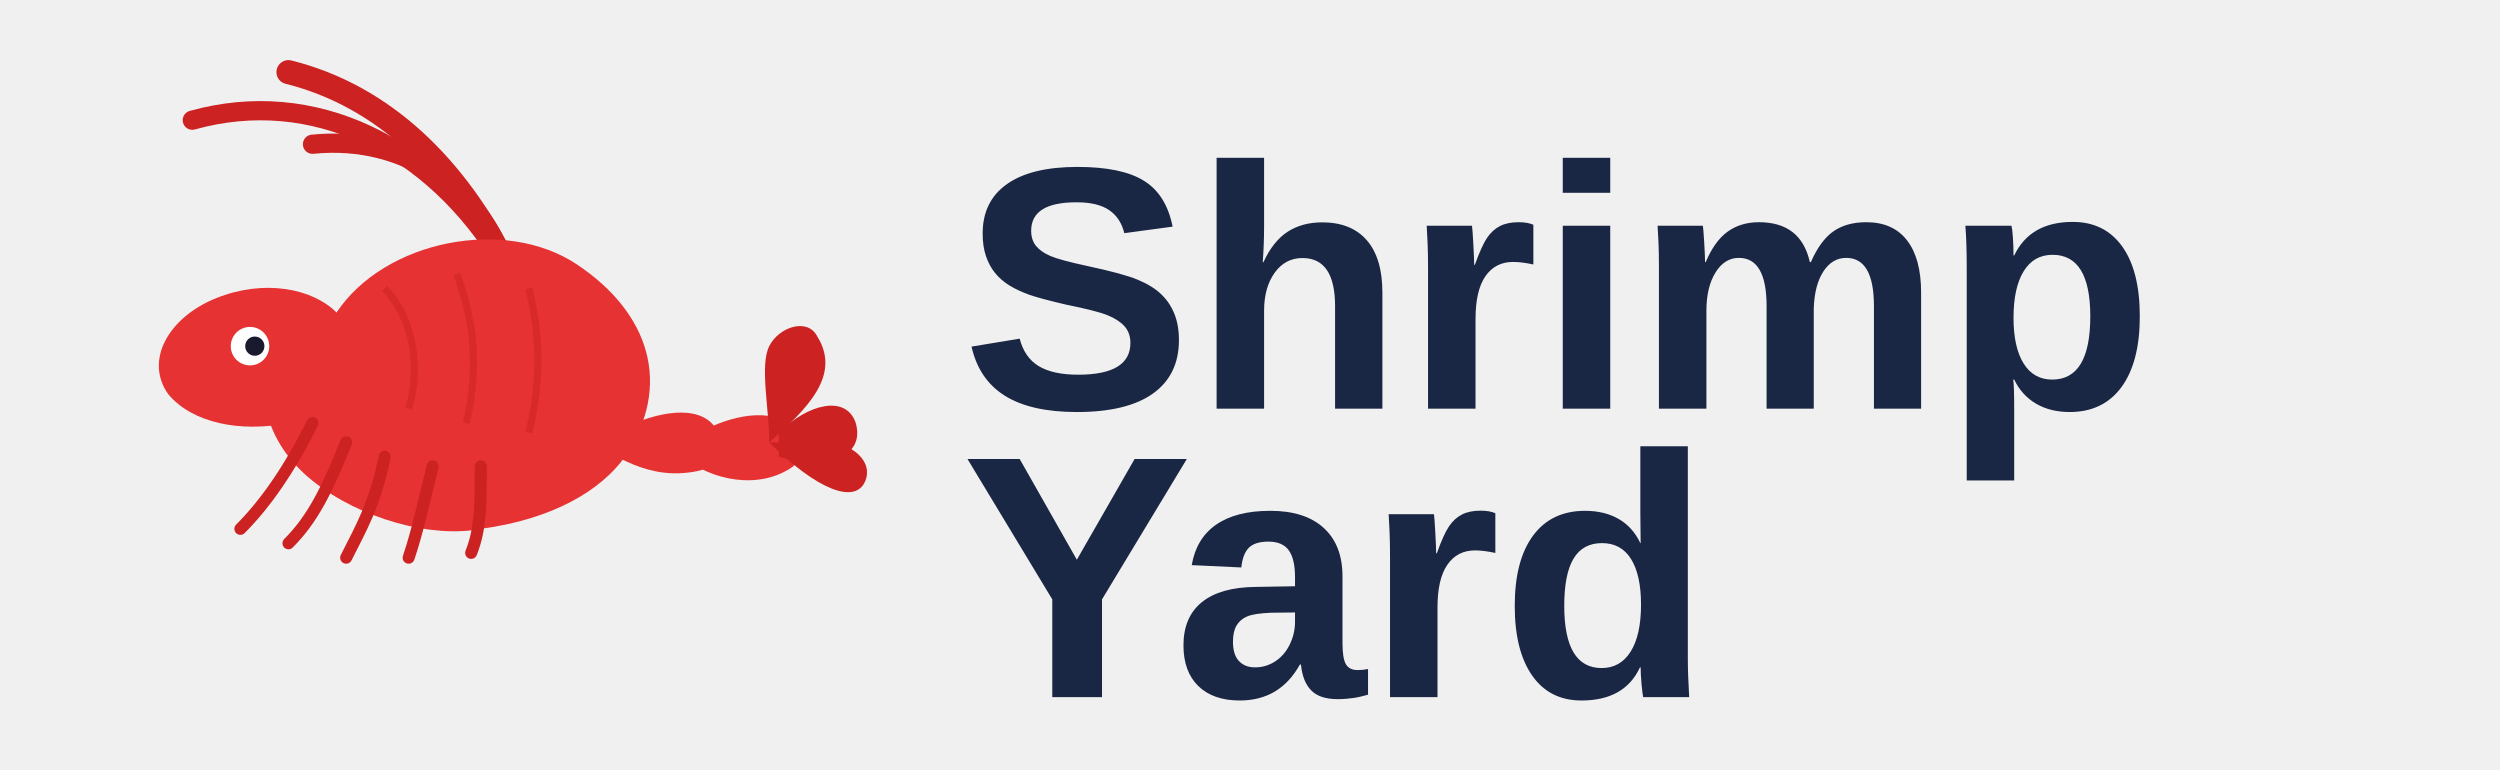
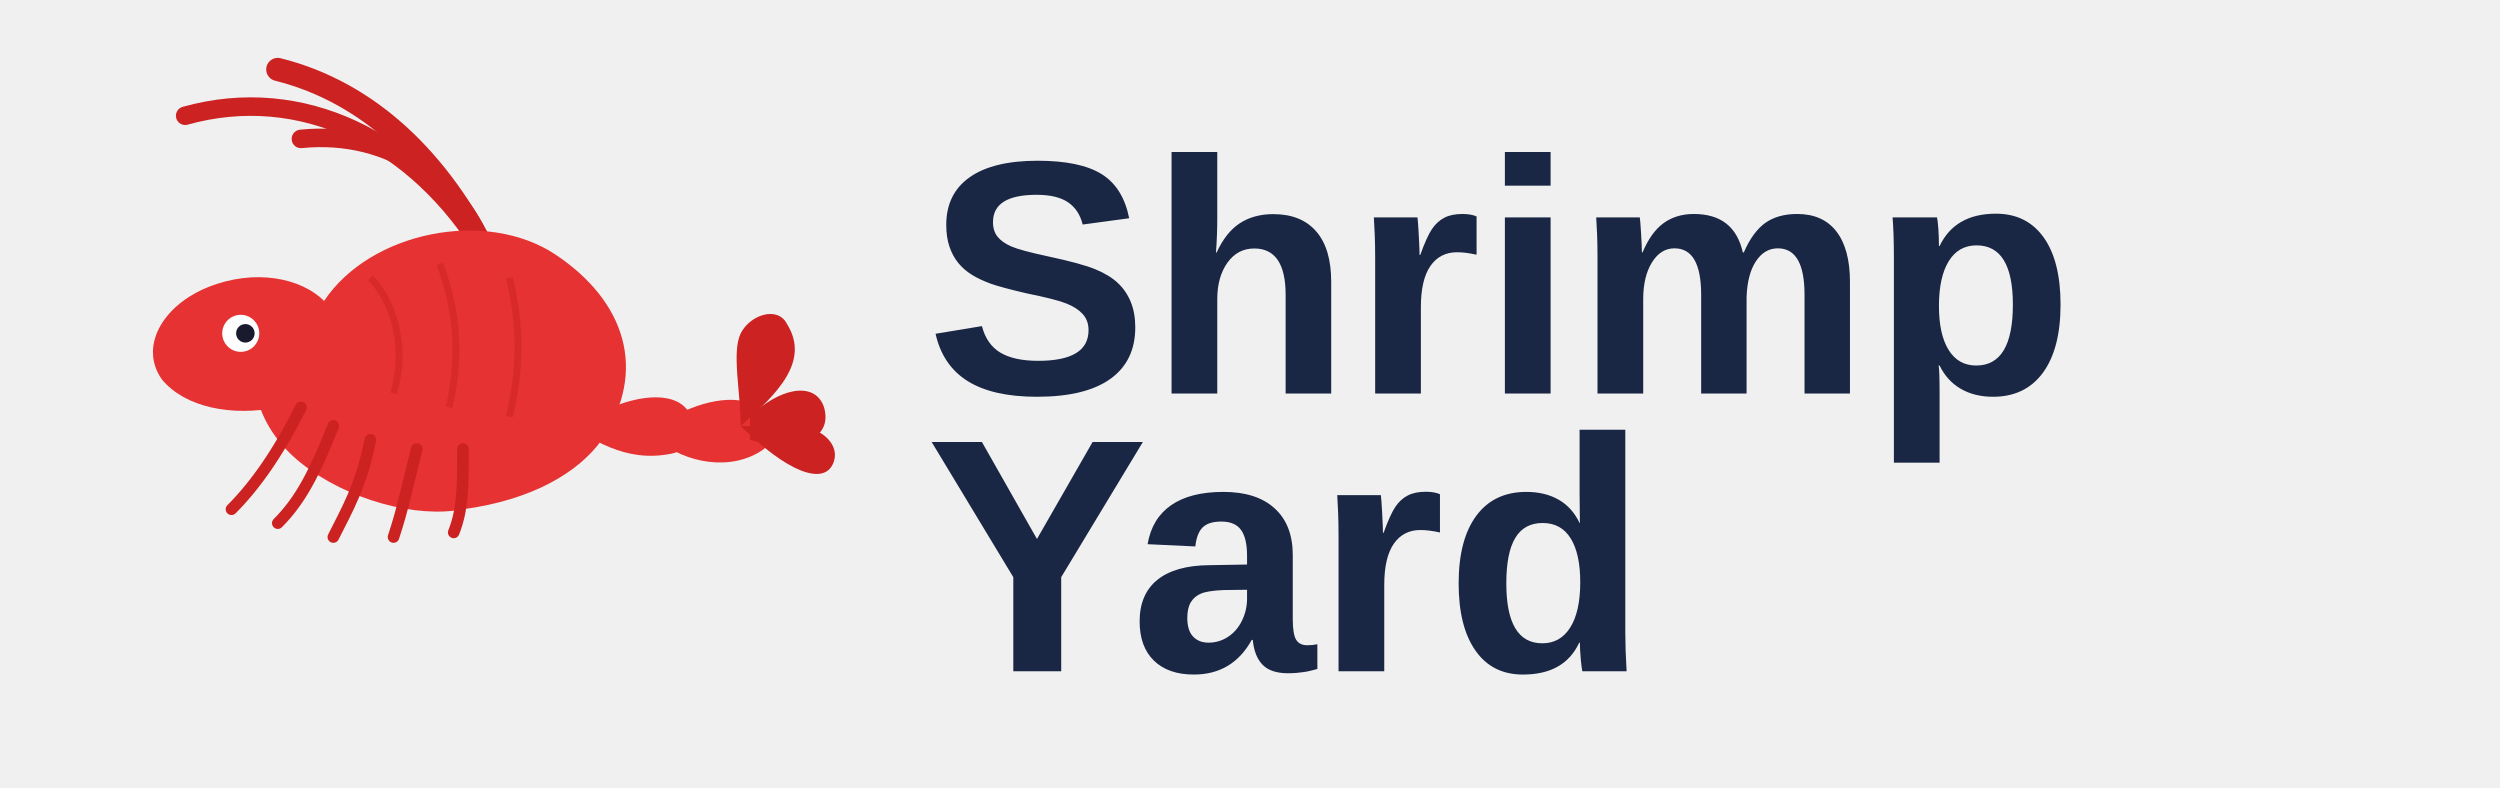
- <svg xmlns="http://www.w3.org/2000/svg" viewBox="0 0 520 160" fill="none">
+ <svg xmlns="http://www.w3.org/2000/svg" viewBox="0 0 540 170" fill="none">
  <g transform="translate(10, 10)">
    <path d="M95 45 C85 25, 70 10, 50 5" stroke="#cc2222" stroke-width="5" fill="none" stroke-linecap="round" />
    <path d="M95 45 C80 20, 55 8, 30 15" stroke="#cc2222" stroke-width="4" fill="none" stroke-linecap="round" />
    <path d="M95 45 C90 30, 75 18, 55 20" stroke="#cc2222" stroke-width="4" fill="none" stroke-linecap="round" />
    <path d="M60 55 C70 40, 95 35, 110 45 C125 55, 130 70, 120 85 C115 92, 105 98, 90 100 C80 102, 65 98, 55 90 C45 82, 42 70, 48 60 Z" fill="#e63232" />
    <path d="M60 55 C55 50, 45 48, 35 52 C25 56, 20 65, 25 72 C30 78, 40 80, 50 78 C55 76, 58 72, 55 65 Z" fill="#e63232" />
    <circle cx="42" cy="62" r="4" fill="white" />
    <circle cx="43" cy="62" r="2" fill="#1a1a2e" />
    <path d="M110 80 C118 85, 125 90, 135 88 C140 87, 142 82, 138 78 C134 74, 125 76, 118 80 Z" fill="#e63232" />
    <path d="M132 85 C138 90, 148 92, 155 87 C158 84, 157 79, 152 77 C146 75, 138 78, 132 82 Z" fill="#e63232" />
    <path d="M150 82 C158 75, 165 68, 160 60 C158 56, 152 58, 150 62 C148 66, 150 75, 150 82 Z" fill="#cc2222" />
    <path d="M152 85 C162 88, 170 85, 168 78 C166 72, 158 74, 152 80 Z" fill="#cc2222" />
    <path d="M150 82 C160 92, 168 95, 170 90 C172 85, 165 80, 155 82 Z" fill="#cc2222" />
    <path d="M55 78 C50 88, 45 95, 40 100" stroke="#cc2222" stroke-width="2.5" fill="none" stroke-linecap="round" />
    <path d="M62 82 C58 92, 55 98, 50 103" stroke="#cc2222" stroke-width="2.5" fill="none" stroke-linecap="round" />
    <path d="M70 85 C68 95, 65 100, 62 106" stroke="#cc2222" stroke-width="2.5" fill="none" stroke-linecap="round" />
    <path d="M80 87 C78 95, 77 100, 75 106" stroke="#cc2222" stroke-width="2.5" fill="none" stroke-linecap="round" />
    <path d="M90 87 C90 95, 90 100, 88 105" stroke="#cc2222" stroke-width="2.5" fill="none" stroke-linecap="round" />
    <path d="M70 50 C75 55, 78 65, 75 75" stroke="#cc2222" stroke-width="1.5" fill="none" opacity="0.5" />
    <path d="M85 47 C88 55, 90 65, 87 78" stroke="#cc2222" stroke-width="1.5" fill="none" opacity="0.5" />
    <path d="M100 50 C102 58, 103 68, 100 80" stroke="#cc2222" stroke-width="1.5" fill="none" opacity="0.5" />
  </g>
  <text x="200" y="85" font-family="Arial, Helvetica, sans-serif" font-weight="800" font-size="72" fill="#1a2744">Shrimp</text>
  <text x="200" y="145" font-family="Arial, Helvetica, sans-serif" font-weight="800" font-size="72" fill="#1a2744">Yard</text>
</svg>
